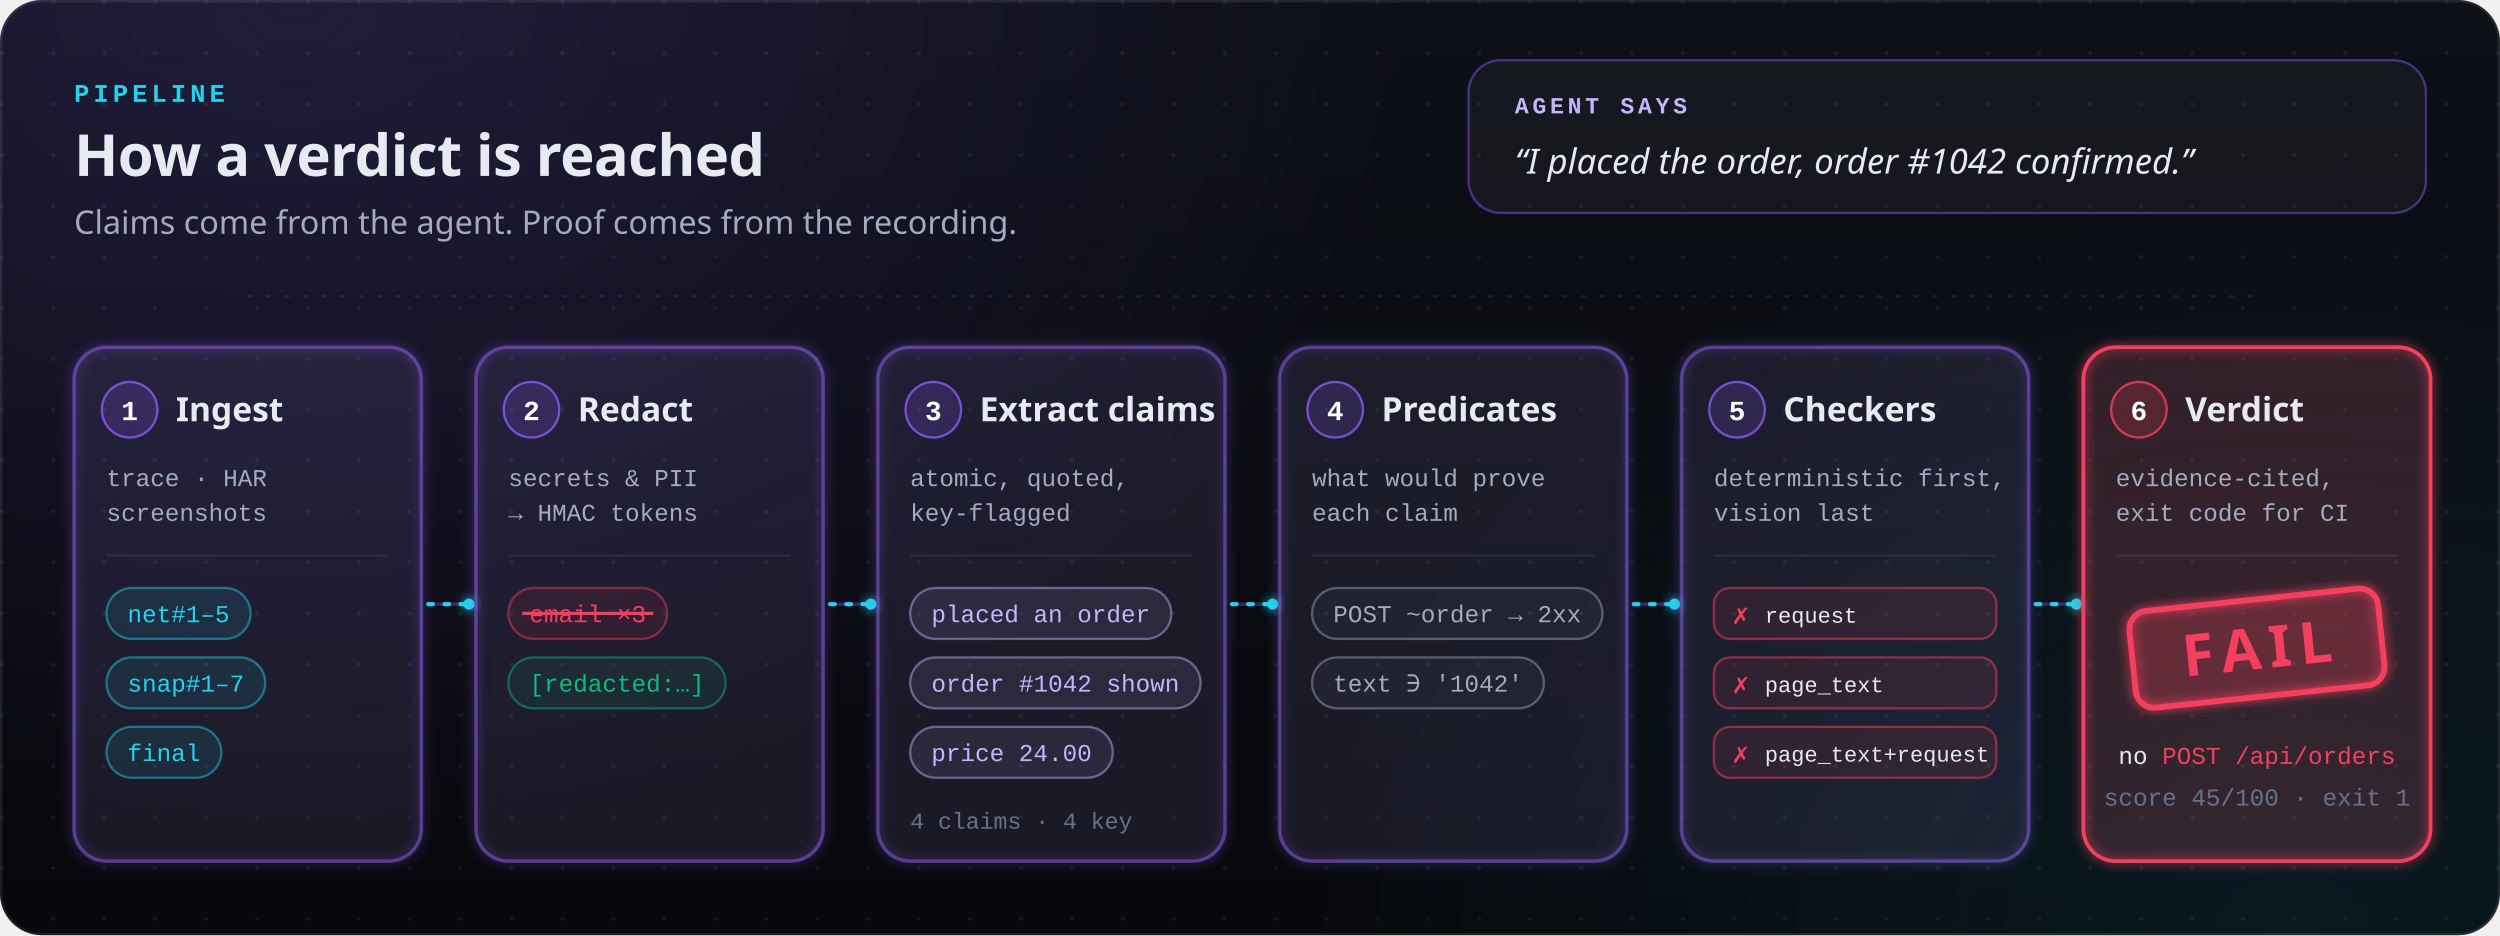
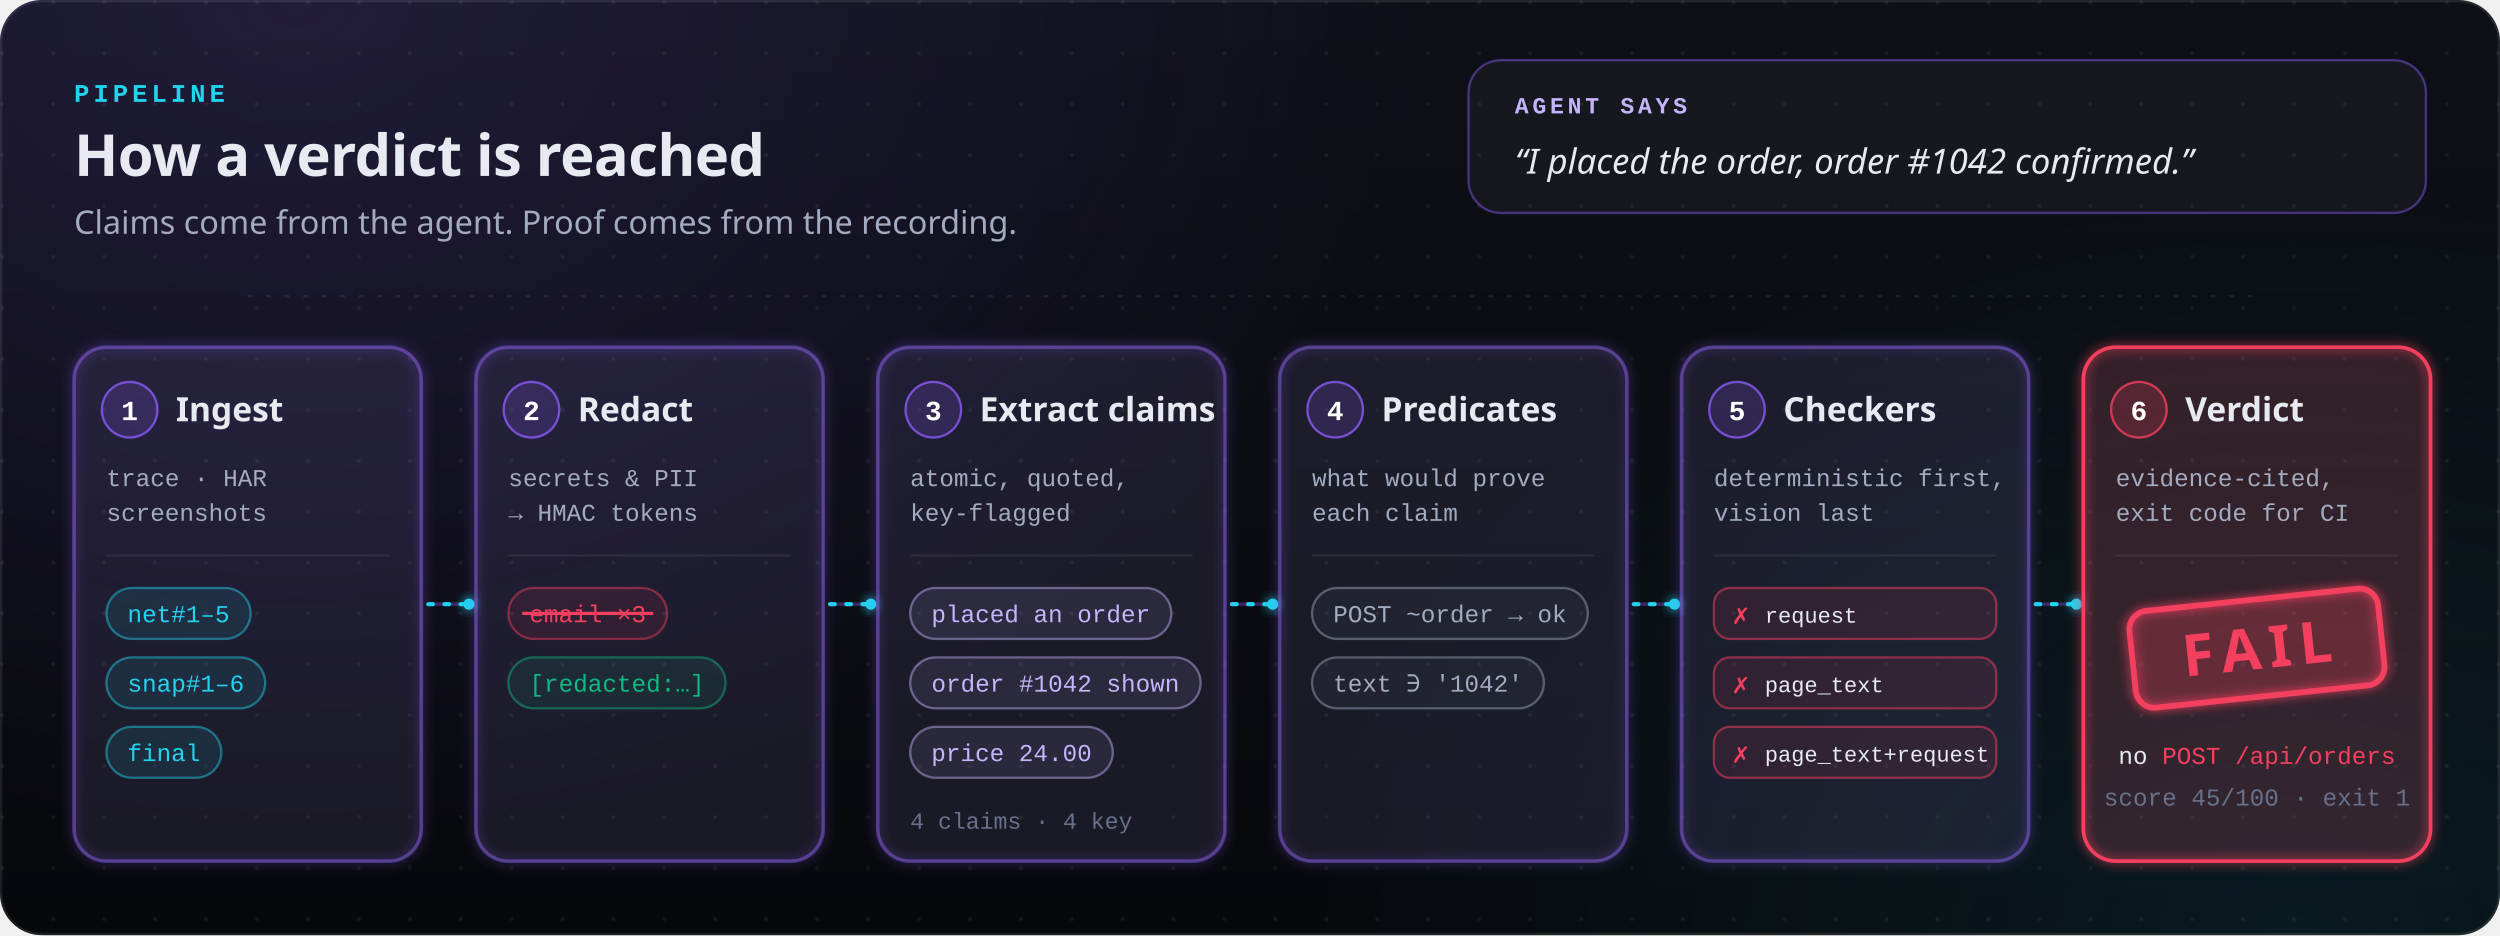
<svg xmlns="http://www.w3.org/2000/svg" width="1080" height="404" viewBox="0 0 1080 404" role="img" aria-label="How Evidence Judge works: ingest, redact, extract claims, predicates, checkers, verdict">
  <style>text{font-family:-apple-system,BlinkMacSystemFont,'Segoe UI','Noto Sans',Helvetica,Arial,sans-serif;fill:#e8eaf2}.m{font-family:ui-monospace,SFMono-Regular,'SF Mono',Menlo,Consolas,'Liberation Mono',monospace}.i2{fill:#a3abc0}.mu{fill:#69718a}.b{font-weight:700}.sb{font-weight:600}.xb{font-weight:800}.it{font-style:italic}.kick{font-family:ui-monospace,SFMono-Regular,'SF Mono',Menlo,Consolas,'Liberation Mono',monospace;font-size:11px;letter-spacing:.16em;font-weight:600}@keyframes flow{to{stroke-dashoffset:-14}}.flow{animation:flow .9s linear infinite}@keyframes k0{0.00%{opacity:0}1.54%{opacity:0}4.62%{opacity:1}95.38%{opacity:1}98.08%{opacity:0}100.00%{opacity:0}}.k0{animation:k0 13s linear infinite}@keyframes k1{0.00%{opacity:0}7.69%{opacity:0}9.23%{opacity:1}17.69%{opacity:1}20.00%{opacity:.5}95.38%{opacity:.5}98.46%{opacity:0}100.00%{opacity:0}}.k1{animation:k1 13s linear infinite}@keyframes k2{0.00%{opacity:0}18.46%{opacity:0}20.00%{opacity:1}28.46%{opacity:1}30.77%{opacity:.5}95.38%{opacity:.5}98.46%{opacity:0}100.00%{opacity:0}}.k2{animation:k2 13s linear infinite}@keyframes k3{0.00%{opacity:0}29.23%{opacity:0}30.77%{opacity:1}39.23%{opacity:1}41.54%{opacity:.5}95.38%{opacity:.5}98.46%{opacity:0}100.00%{opacity:0}}.k3{animation:k3 13s linear infinite}@keyframes k4{0.00%{opacity:0}40.00%{opacity:0}41.54%{opacity:1}50.00%{opacity:1}52.31%{opacity:.5}95.38%{opacity:.5}98.46%{opacity:0}100.00%{opacity:0}}.k4{animation:k4 13s linear infinite}@keyframes k5{0.00%{opacity:0}50.77%{opacity:0}52.31%{opacity:1}60.77%{opacity:1}63.08%{opacity:.5}95.38%{opacity:.5}98.46%{opacity:0}100.00%{opacity:0}}.k5{animation:k5 13s linear infinite}@keyframes k6{0.00%{opacity:0}64.62%{opacity:0}66.15%{opacity:1}74.62%{opacity:1}76.92%{opacity:1}95.38%{opacity:1}98.46%{opacity:0}100.00%{opacity:0}}.k6{animation:k6 13s linear infinite}@keyframes k7{0.00%{opacity:0}9.23%{opacity:0}11.15%{opacity:1}95.38%{opacity:1}98.08%{opacity:0}100.00%{opacity:0}}.k7{animation:k7 13s linear infinite}@keyframes k8{0.00%{opacity:0}10.62%{opacity:0}12.54%{opacity:1}95.38%{opacity:1}98.08%{opacity:0}100.00%{opacity:0}}.k8{animation:k8 13s linear infinite}@keyframes k9{0.00%{opacity:0}12.00%{opacity:0}13.92%{opacity:1}95.38%{opacity:1}98.08%{opacity:0}100.00%{opacity:0}}.k9{animation:k9 13s linear infinite}@keyframes k10{0.00%{opacity:0}20.00%{opacity:0}21.92%{opacity:1}95.38%{opacity:1}98.08%{opacity:0}100.00%{opacity:0}}.k10{animation:k10 13s linear infinite}@keyframes k11{0.00%{opacity:0}22.69%{opacity:0}24.62%{opacity:1}95.38%{opacity:1}98.08%{opacity:0}100.00%{opacity:0}}.k11{animation:k11 13s linear infinite}@keyframes k12{0.00%{opacity:0}31.15%{opacity:0}33.08%{opacity:1}95.38%{opacity:1}98.08%{opacity:0}100.00%{opacity:0}}.k12{animation:k12 13s linear infinite}@keyframes k13{0.00%{opacity:0}32.69%{opacity:0}34.62%{opacity:1}95.38%{opacity:1}98.08%{opacity:0}100.00%{opacity:0}}.k13{animation:k13 13s linear infinite}@keyframes k14{0.00%{opacity:0}34.23%{opacity:0}36.15%{opacity:1}95.38%{opacity:1}98.08%{opacity:0}100.00%{opacity:0}}.k14{animation:k14 13s linear infinite}@keyframes k15{0.00%{opacity:0}36.15%{opacity:0}38.08%{opacity:1}95.38%{opacity:1}98.08%{opacity:0}100.00%{opacity:0}}.k15{animation:k15 13s linear infinite}@keyframes k16{0.00%{opacity:0}41.92%{opacity:0}43.85%{opacity:1}95.38%{opacity:1}98.08%{opacity:0}100.00%{opacity:0}}.k16{animation:k16 13s linear infinite}@keyframes k17{0.00%{opacity:0}43.85%{opacity:0}45.77%{opacity:1}95.38%{opacity:1}98.08%{opacity:0}100.00%{opacity:0}}.k17{animation:k17 13s linear infinite}@keyframes k18{0.00%{opacity:0}53.08%{opacity:0}55.00%{opacity:1}95.38%{opacity:1}98.08%{opacity:0}100.00%{opacity:0}}.k18{animation:k18 13s linear infinite}@keyframes k19{0.00%{opacity:0}55.77%{opacity:0}57.69%{opacity:1}95.38%{opacity:1}98.08%{opacity:0}100.00%{opacity:0}}.k19{animation:k19 13s linear infinite}@keyframes k20{0.00%{opacity:0}58.46%{opacity:0}60.38%{opacity:1}95.38%{opacity:1}98.08%{opacity:0}100.00%{opacity:0}}.k20{animation:k20 13s linear infinite}@keyframes k21{0.00%{opacity:0;transform:scale(2.2)}66.92%{opacity:0;transform:scale(2.2);animation-timing-function:cubic-bezier(.6,0,.9,.4)}68.46%{opacity:1;transform:scale(.94)}69.54%{opacity:1;transform:scale(1.04)}70.46%{opacity:1;transform:scale(1)}95.38%{opacity:1;transform:scale(1)}98.46%{opacity:0;transform:scale(1)}100.00%{opacity:0}}.k21{animation:k21 13s linear infinite}@keyframes k22{0.00%{opacity:0}71.54%{opacity:0}73.46%{opacity:1}95.38%{opacity:1}98.08%{opacity:0}100.00%{opacity:0}}.k22{animation:k22 13s linear infinite}@keyframes k23{0.00%{opacity:0;transform:translate(841.2px,96px)}3.08%{opacity:0;transform:translate(841.2px,96px);animation-timing-function:cubic-bezier(.5,0,.25,1)}7.69%{opacity:1;transform:translate(107px,128px);animation-timing-function:cubic-bezier(.5,0,.25,1)}12.31%{opacity:1;transform:translate(107px,128px);animation-timing-function:cubic-bezier(.5,0,.25,1)}18.46%{opacity:1;transform:translate(280.6px,128px);animation-timing-function:cubic-bezier(.5,0,.25,1)}23.08%{opacity:1;transform:translate(280.6px,128px);animation-timing-function:cubic-bezier(.5,0,.25,1)}29.23%{opacity:1;transform:translate(454.2px,128px);animation-timing-function:cubic-bezier(.5,0,.25,1)}33.85%{opacity:1;transform:translate(454.2px,128px);animation-timing-function:cubic-bezier(.5,0,.25,1)}40.00%{opacity:1;transform:translate(627.8px,128px);animation-timing-function:cubic-bezier(.5,0,.25,1)}44.62%{opacity:1;transform:translate(627.8px,128px);animation-timing-function:cubic-bezier(.5,0,.25,1)}50.77%{opacity:1;transform:translate(801.4px,128px);animation-timing-function:cubic-bezier(.5,0,.25,1)}55.38%{opacity:1;transform:translate(801.4px,128px);animation-timing-function:cubic-bezier(.5,0,.25,1)}64.62%{opacity:1;transform:translate(975px,128px);animation-timing-function:cubic-bezier(.5,0,.25,1)}68.08%{opacity:0;transform:translate(975px,168px)}100.00%{opacity:0;transform:translate(975px,168px)}}.k23{animation:k23 13s linear infinite}@media (prefers-reduced-motion:reduce){*{animation:none!important}}</style>
  <defs>
    <linearGradient id="bg" x1="0" y1="0" x2="0" y2="1">
      <stop offset="0" stop-color="#0d1017" />
      <stop offset="1" stop-color="#07080c" />
    </linearGradient>
    <pattern id="dots" width="22" height="22" patternUnits="userSpaceOnUse">
      <circle cx="1" cy="1" r=".9" fill="#fff" fill-opacity=".055" />
    </pattern>
    <radialGradient id="aura1" cx="0" cy="0" r="1" gradientUnits="userSpaceOnUse" gradientTransform="translate(129.6 0) scale(486 363.6)">
      <stop offset="0" stop-color="#8b5cf6" stop-opacity=".16" />
      <stop offset="1" stop-color="#8b5cf6" stop-opacity="0" />
    </radialGradient>
    <radialGradient id="aura2" cx="0" cy="0" r="1" gradientUnits="userSpaceOnUse" gradientTransform="translate(993.6 404) scale(432 323.2)">
      <stop offset="0" stop-color="#22d3ee" stop-opacity=".09" />
      <stop offset="1" stop-color="#22d3ee" stop-opacity="0" />
    </radialGradient>
    <linearGradient id="rim" x1="0" y1="0" x2="1" y2="0">
      <stop offset="0" stop-color="#8b5cf6" stop-opacity="0" />
      <stop offset=".3" stop-color="#8b5cf6" stop-opacity=".75" />
      <stop offset=".7" stop-color="#22d3ee" stop-opacity=".75" />
      <stop offset="1" stop-color="#22d3ee" stop-opacity="0" />
    </linearGradient>
    <filter id="glow" x="-60%" y="-60%" width="220%" height="220%">
      <feGaussianBlur stdDeviation="5" result="b" />
      <feMerge>
        <feMergeNode in="b" />
        <feMergeNode in="SourceGraphic" />
      </feMerge>
    </filter>
    <filter id="soft" x="-60%" y="-60%" width="220%" height="220%">
      <feGaussianBlur stdDeviation="2.2" result="b" />
      <feMerge>
        <feMergeNode in="b" />
        <feMergeNode in="SourceGraphic" />
      </feMerge>
    </filter>
    <filter id="blur" x="-100%" y="-100%" width="300%" height="300%">
      <feGaussianBlur stdDeviation="14" />
    </filter>
  </defs>
  <rect width="1080" height="404" rx="18" fill="url(#bg)" />
  <rect width="1080" height="404" rx="18" fill="url(#aura1)" />
  <rect width="1080" height="404" rx="18" fill="url(#aura2)" />
  <rect width="1080" height="404" rx="18" fill="url(#dots)" />
  <rect x=".5" y=".5" width="1079" height="403" rx="17.5" fill="none" stroke="#fff" stroke-opacity=".09" />
  <path d="M194.4 .75H885.6" stroke="url(#rim)" stroke-width="1.2" />
  <text class="kick" x="32" y="44" style="fill:#22d3ee">PIPELINE</text>
  <text x="32" y="76" class="b" style="font-size:25px;letter-spacing:-.01em">How a verdict is reached</text>
  <text x="32" y="101" class="i2" style="font-size:14px">Claims come from the agent. Proof comes from the recording.</text>
  <g class="k0">
    <rect x="634.4" y="26" width="413.6" height="66" rx="14" fill="#fff" fill-opacity="0.04" stroke="#fff" stroke-opacity=".1" style="stroke:#8b5cf6;stroke-opacity:.45" />
    <text class="kick" x="654.4" y="49" style="fill:#c4b5fd;font-size:10px">AGENT SAYS</text>
    <text x="654.4" y="75" class="it" style="font-size:15px">“I placed the order, order #1042 confirmed.”</text>
  </g>
  <line x1="107" x2="975" y1="128" y2="128" stroke="#fff" stroke-opacity=".08" stroke-dasharray="2 6" />
  <line x1="185" x2="202.6" y1="261" y2="261" stroke="#8b5cf6" stroke-opacity=".35" stroke-width="1.5" />
  <line class="flow" x1="185" x2="202.6" y1="261" y2="261" stroke="#22d3ee" stroke-width="1.8" stroke-dasharray="2 5" stroke-linecap="round" />
  <circle cx="202.6" cy="261" r="2.4" fill="#22d3ee" filter="url(#soft)" />
  <line x1="358.6" x2="376.2" y1="261" y2="261" stroke="#8b5cf6" stroke-opacity=".35" stroke-width="1.5" />
  <line class="flow" x1="358.6" x2="376.2" y1="261" y2="261" stroke="#22d3ee" stroke-width="1.8" stroke-dasharray="2 5" stroke-linecap="round" />
  <circle cx="376.2" cy="261" r="2.4" fill="#22d3ee" filter="url(#soft)" />
  <line x1="532.2" x2="549.8" y1="261" y2="261" stroke="#8b5cf6" stroke-opacity=".35" stroke-width="1.5" />
  <line class="flow" x1="532.2" x2="549.8" y1="261" y2="261" stroke="#22d3ee" stroke-width="1.8" stroke-dasharray="2 5" stroke-linecap="round" />
  <circle cx="549.8" cy="261" r="2.4" fill="#22d3ee" filter="url(#soft)" />
  <line x1="705.8" x2="723.4" y1="261" y2="261" stroke="#8b5cf6" stroke-opacity=".35" stroke-width="1.5" />
  <line class="flow" x1="705.8" x2="723.4" y1="261" y2="261" stroke="#22d3ee" stroke-width="1.8" stroke-dasharray="2 5" stroke-linecap="round" />
  <circle cx="723.4" cy="261" r="2.4" fill="#22d3ee" filter="url(#soft)" />
  <line x1="879.4" x2="897" y1="261" y2="261" stroke="#8b5cf6" stroke-opacity=".35" stroke-width="1.5" />
  <line class="flow" x1="879.4" x2="897" y1="261" y2="261" stroke="#22d3ee" stroke-width="1.8" stroke-dasharray="2 5" stroke-linecap="round" />
  <circle cx="897" cy="261" r="2.4" fill="#22d3ee" filter="url(#soft)" />
  <rect x="32" y="150" width="150" height="222" rx="14" fill="#fff" fill-opacity="0.04" stroke="#fff" stroke-opacity=".1" />
  <rect class="k1" x="32" y="150" width="150" height="222" rx="14" fill="#8b5cf6" fill-opacity=".07" stroke="#8b5cf6" stroke-width="1.6" filter="url(#soft)" style="opacity:.5" />
  <circle cx="56" cy="177" r="12" fill="#8b5cf6" fill-opacity=".18" stroke="#8b5cf6" stroke-opacity=".8" />
  <text class="m b" x="56" y="181.5" text-anchor="middle" style="font-size:12px;fill:#fff">1</text>
  <text x="76" y="182" class="b" style="font-size:14.5px">Ingest</text>
  <text class="m i2" x="46" y="210" style="font-size:10.5px">trace · HAR</text>
  <text class="m i2" x="46" y="225" style="font-size:10.5px">screenshots</text>
  <line x1="46" x2="168" y1="240" y2="240" stroke="#fff" stroke-opacity=".07" />
  <rect x="205.6" y="150" width="150" height="222" rx="14" fill="#fff" fill-opacity="0.04" stroke="#fff" stroke-opacity=".1" />
  <rect class="k2" x="205.6" y="150" width="150" height="222" rx="14" fill="#8b5cf6" fill-opacity=".07" stroke="#8b5cf6" stroke-width="1.6" filter="url(#soft)" style="opacity:.5" />
  <circle cx="229.6" cy="177" r="12" fill="#8b5cf6" fill-opacity=".18" stroke="#8b5cf6" stroke-opacity=".8" />
  <text class="m b" x="229.6" y="181.5" text-anchor="middle" style="font-size:12px;fill:#fff">2</text>
  <text x="249.6" y="182" class="b" style="font-size:14.5px">Redact</text>
  <text class="m i2" x="219.6" y="210" style="font-size:10.5px">secrets &amp; PII</text>
  <text class="m i2" x="219.6" y="225" style="font-size:10.5px">→ HMAC tokens</text>
  <line x1="219.6" x2="341.6" y1="240" y2="240" stroke="#fff" stroke-opacity=".07" />
  <rect x="379.2" y="150" width="150" height="222" rx="14" fill="#fff" fill-opacity="0.04" stroke="#fff" stroke-opacity=".1" />
  <rect class="k3" x="379.2" y="150" width="150" height="222" rx="14" fill="#8b5cf6" fill-opacity=".07" stroke="#8b5cf6" stroke-width="1.6" filter="url(#soft)" style="opacity:.5" />
  <circle cx="403.2" cy="177" r="12" fill="#8b5cf6" fill-opacity=".18" stroke="#8b5cf6" stroke-opacity=".8" />
  <text class="m b" x="403.2" y="181.5" text-anchor="middle" style="font-size:12px;fill:#fff">3</text>
  <text x="423.2" y="182" class="b" style="font-size:14.5px">Extract claims</text>
  <text class="m i2" x="393.2" y="210" style="font-size:10.5px">atomic, quoted,</text>
  <text class="m i2" x="393.2" y="225" style="font-size:10.5px">key-flagged</text>
  <line x1="393.2" x2="515.2" y1="240" y2="240" stroke="#fff" stroke-opacity=".07" />
  <rect x="552.8" y="150" width="150" height="222" rx="14" fill="#fff" fill-opacity="0.04" stroke="#fff" stroke-opacity=".1" />
  <rect class="k4" x="552.8" y="150" width="150" height="222" rx="14" fill="#8b5cf6" fill-opacity=".07" stroke="#8b5cf6" stroke-width="1.6" filter="url(#soft)" style="opacity:.5" />
  <circle cx="576.8" cy="177" r="12" fill="#8b5cf6" fill-opacity=".18" stroke="#8b5cf6" stroke-opacity=".8" />
  <text class="m b" x="576.8" y="181.5" text-anchor="middle" style="font-size:12px;fill:#fff">4</text>
  <text x="596.8" y="182" class="b" style="font-size:14.5px">Predicates</text>
  <text class="m i2" x="566.8" y="210" style="font-size:10.5px">what would prove</text>
  <text class="m i2" x="566.8" y="225" style="font-size:10.5px">each claim</text>
  <line x1="566.8" x2="688.8" y1="240" y2="240" stroke="#fff" stroke-opacity=".07" />
  <rect x="726.4" y="150" width="150" height="222" rx="14" fill="#fff" fill-opacity="0.04" stroke="#fff" stroke-opacity=".1" />
  <rect class="k5" x="726.4" y="150" width="150" height="222" rx="14" fill="#8b5cf6" fill-opacity=".07" stroke="#8b5cf6" stroke-width="1.6" filter="url(#soft)" style="opacity:.5" />
  <circle cx="750.4" cy="177" r="12" fill="#8b5cf6" fill-opacity=".18" stroke="#8b5cf6" stroke-opacity=".8" />
  <text class="m b" x="750.4" y="181.5" text-anchor="middle" style="font-size:12px;fill:#fff">5</text>
  <text x="770.4" y="182" class="b" style="font-size:14.5px">Checkers</text>
  <text class="m i2" x="740.4" y="210" style="font-size:10.5px">deterministic first,</text>
  <text class="m i2" x="740.4" y="225" style="font-size:10.5px">vision last</text>
  <line x1="740.4" x2="862.4" y1="240" y2="240" stroke="#fff" stroke-opacity=".07" />
  <rect x="900" y="150" width="150" height="222" rx="14" fill="#fff" fill-opacity="0.04" stroke="#fff" stroke-opacity=".1" />
  <rect class="k6" x="900" y="150" width="150" height="222" rx="14" fill="#f43f5e" fill-opacity=".07" stroke="#f43f5e" stroke-width="1.6" filter="url(#soft)" style="opacity:1" />
  <circle cx="924" cy="177" r="12" fill="#f43f5e" fill-opacity=".18" stroke="#f43f5e" stroke-opacity=".8" />
  <text class="m b" x="924" y="181.5" text-anchor="middle" style="font-size:12px;fill:#fff">6</text>
  <text x="944" y="182" class="b" style="font-size:14.5px">Verdict</text>
  <text class="m i2" x="914" y="210" style="font-size:10.5px">evidence-cited,</text>
  <text class="m i2" x="914" y="225" style="font-size:10.5px">exit code for CI</text>
  <line x1="914" x2="1036" y1="240" y2="240" stroke="#fff" stroke-opacity=".07" />
  <g class="k7">
    <g>
      <rect x="46" y="254" width="62.25" height="22" rx="11" fill="#22d3ee" fill-opacity="0.1" stroke="#22d3ee" stroke-opacity=".45" />
      <text class="m" x="77.12" y="268.78" text-anchor="middle" style="font-size:10.5px;fill:#22d3ee">net#1–5</text>
    </g>
  </g>
  <g class="k8">
    <g>
      <rect x="46" y="284" width="68.57" height="22" rx="11" fill="#22d3ee" fill-opacity="0.1" stroke="#22d3ee" stroke-opacity=".45" />
-       <text class="m" x="80.28" y="298.78" text-anchor="middle" style="font-size:10.5px;fill:#22d3ee">snap#1–7</text>
+       <text class="m" x="80.28" y="298.78" text-anchor="middle" style="font-size:10.5px;fill:#22d3ee">snap#1–6</text>
    </g>
  </g>
  <g class="k9">
    <g>
      <rect x="46" y="314" width="49.61" height="22" rx="11" fill="#22d3ee" fill-opacity="0.1" stroke="#22d3ee" stroke-opacity=".45" />
      <text class="m" x="70.8" y="328.78" text-anchor="middle" style="font-size:10.5px;fill:#22d3ee">final</text>
    </g>
  </g>
  <g class="k10">
    <g>
      <rect x="219.6" y="254" width="68.57" height="22" rx="11" fill="#f43f5e" fill-opacity="0.1" stroke="#f43f5e" stroke-opacity=".45" />
      <text class="m" x="253.88" y="268.78" text-anchor="middle" style="font-size:10.5px;fill:#f43f5e">email ×3</text>
    </g>
    <line x1="225.6" x2="282.17" y1="265" y2="265" stroke="#f43f5e" stroke-width="1.4" />
  </g>
  <g class="k11">
    <g>
      <rect x="219.6" y="284" width="93.85" height="22" rx="11" fill="#10b981" fill-opacity="0.1" stroke="#10b981" stroke-opacity=".45" />
      <text class="m" x="266.53" y="298.78" text-anchor="middle" style="font-size:10.5px;fill:#10b981">[redacted:…]</text>
    </g>
  </g>
  <g class="k12">
    <g>
      <rect x="393.2" y="254" width="112.81" height="22" rx="11" fill="#c4b5fd" fill-opacity="0.1" stroke="#c4b5fd" stroke-opacity=".45" />
      <text class="m" x="449.61" y="268.78" text-anchor="middle" style="font-size:10.5px;fill:#c4b5fd">placed an order</text>
    </g>
  </g>
  <g class="k13">
    <g>
      <rect x="393.2" y="284" width="125.46" height="22" rx="11" fill="#c4b5fd" fill-opacity="0.1" stroke="#c4b5fd" stroke-opacity=".45" />
      <text class="m" x="455.93" y="298.78" text-anchor="middle" style="font-size:10.5px;fill:#c4b5fd">order #1042 shown</text>
    </g>
  </g>
  <g class="k14">
    <g>
      <rect x="393.2" y="314" width="87.53" height="22" rx="11" fill="#c4b5fd" fill-opacity="0.1" stroke="#c4b5fd" stroke-opacity=".45" />
      <text class="m" x="436.97" y="328.78" text-anchor="middle" style="font-size:10.5px;fill:#c4b5fd">price 24.00</text>
    </g>
  </g>
  <g class="k15">
    <text class="m mu" x="393.2" y="358" style="font-size:10px">4 claims · 4 key</text>
  </g>
  <g class="k16">
    <g>
-       <rect x="566.8" y="254" width="125.46" height="22" rx="11" fill="#a3abc0" fill-opacity="0.06" stroke="#a3abc0" stroke-opacity=".45" />
-       <text class="m" x="629.53" y="268.78" text-anchor="middle" style="font-size:10.5px;fill:#a3abc0">POST ~order → 2xx</text>
+       <rect x="566.8" y="254" width="119.14" height="22" rx="11" fill="#a3abc0" fill-opacity="0.06" stroke="#a3abc0" stroke-opacity=".45" />
+       <text class="m" x="626.37" y="268.78" text-anchor="middle" style="font-size:10.5px;fill:#a3abc0">POST ~order → ok</text>
    </g>
  </g>
  <g class="k17">
    <g>
      <rect x="566.8" y="284" width="100.17" height="22" rx="11" fill="#a3abc0" fill-opacity="0.06" stroke="#a3abc0" stroke-opacity=".45" />
      <text class="m" x="616.89" y="298.78" text-anchor="middle" style="font-size:10.5px;fill:#a3abc0">text ∋ '1042'</text>
    </g>
  </g>
  <g class="k18">
    <rect x="740.4" y="254" width="122" height="22" rx="7" fill="#f43f5e" fill-opacity=".1" stroke="#f43f5e" stroke-opacity=".5" />
    <text class="m" x="762.4" y="269" style="font-size:9.5px;fill:#e8eaf2">request</text>
    <text class="m b" x="748.4" y="269.5" style="font-size:12px;fill:#f43f5e">✗</text>
  </g>
  <g class="k19">
    <rect x="740.4" y="284" width="122" height="22" rx="7" fill="#f43f5e" fill-opacity=".1" stroke="#f43f5e" stroke-opacity=".5" />
    <text class="m" x="762.4" y="299" style="font-size:9.5px;fill:#e8eaf2">page_text</text>
    <text class="m b" x="748.4" y="299.5" style="font-size:12px;fill:#f43f5e">✗</text>
  </g>
  <g class="k20">
    <rect x="740.4" y="314" width="122" height="22" rx="7" fill="#f43f5e" fill-opacity=".1" stroke="#f43f5e" stroke-opacity=".5" />
    <text class="m" x="762.4" y="329" style="font-size:9.5px;fill:#e8eaf2">page_text+request</text>
    <text class="m b" x="748.4" y="329.5" style="font-size:12px;fill:#f43f5e">✗</text>
  </g>
  <g transform="translate(975 280) rotate(-6)">
    <g class="k21" style="transform-box:view-box;transform-origin:0 0">
      <rect x="-54" y="-21" width="108" height="42" rx="8" fill="#f43f5e" fill-opacity=".14" stroke="#f43f5e" stroke-width="2.5" filter="url(#soft)" />
      <text x="0" y="9" text-anchor="middle" class="xb" style="font-size:25px;letter-spacing:.14em;fill:#f43f5e">FAIL</text>
    </g>
  </g>
  <g class="k22">
    <text class="m" x="975" y="330" text-anchor="middle" style="font-size:10.5px;fill:#e8eaf2">no <tspan fill="#f43f5e">POST /api/orders</tspan>
    </text>
    <text class="m mu" x="975" y="348" text-anchor="middle" style="font-size:10.5px">score 45/100 · exit 1</text>
  </g>
  <g class="k23" style="opacity:0">
    <rect x="-86.06" y="-12" width="172.12" height="24" rx="12" fill="#8b5cf6" filter="url(#soft)" />
    <text x="0" y="4" text-anchor="middle" class="it sb" style="font-size:11.5px;fill:#fff">“order #1042 confirmed”</text>
  </g>
</svg>
